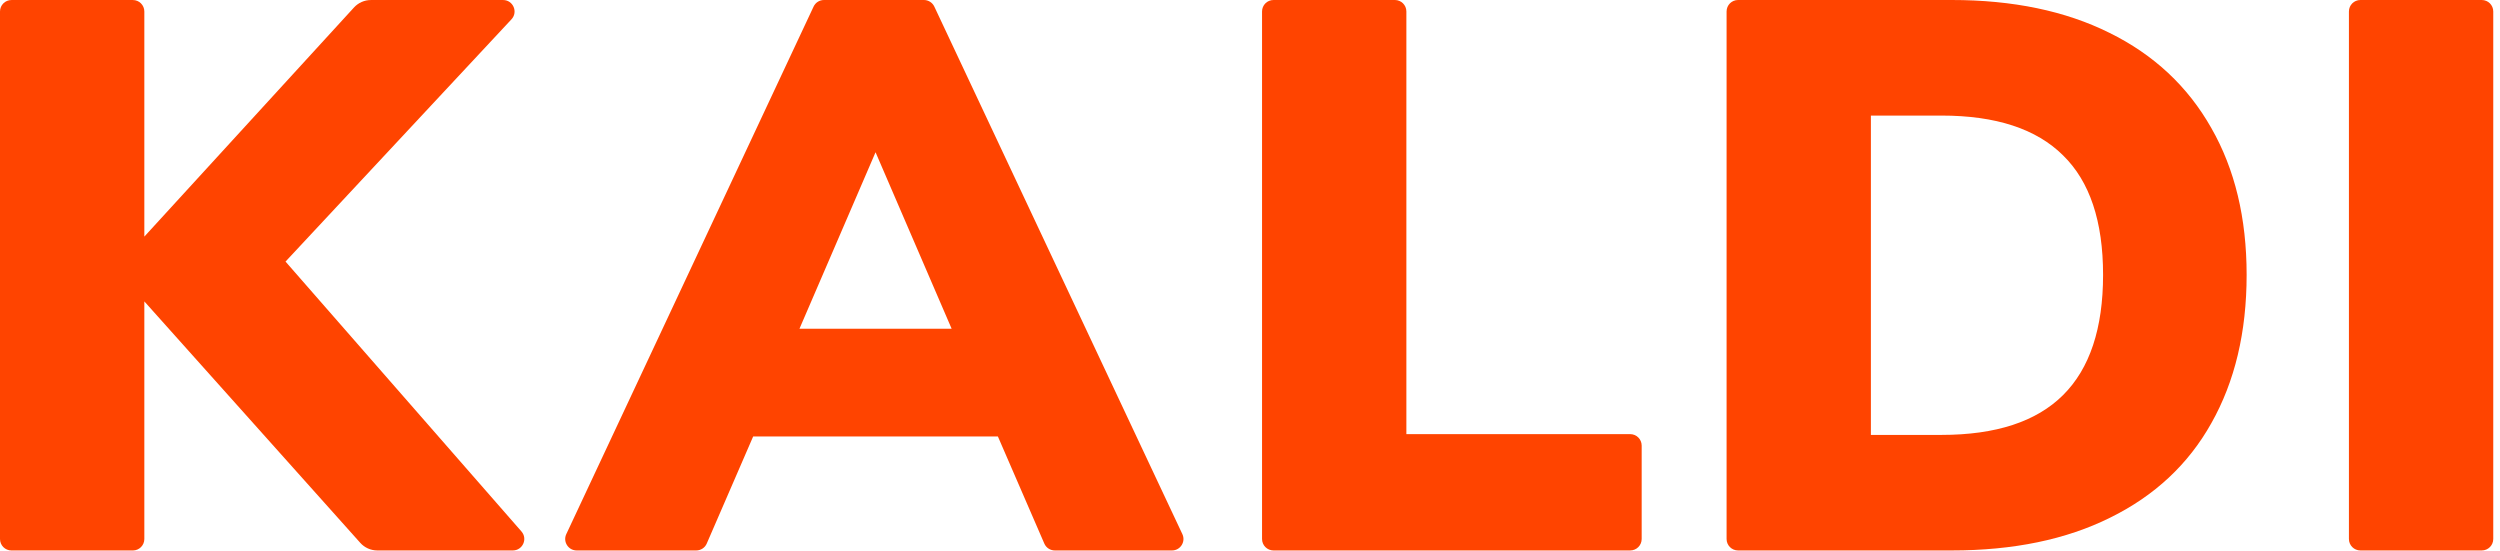
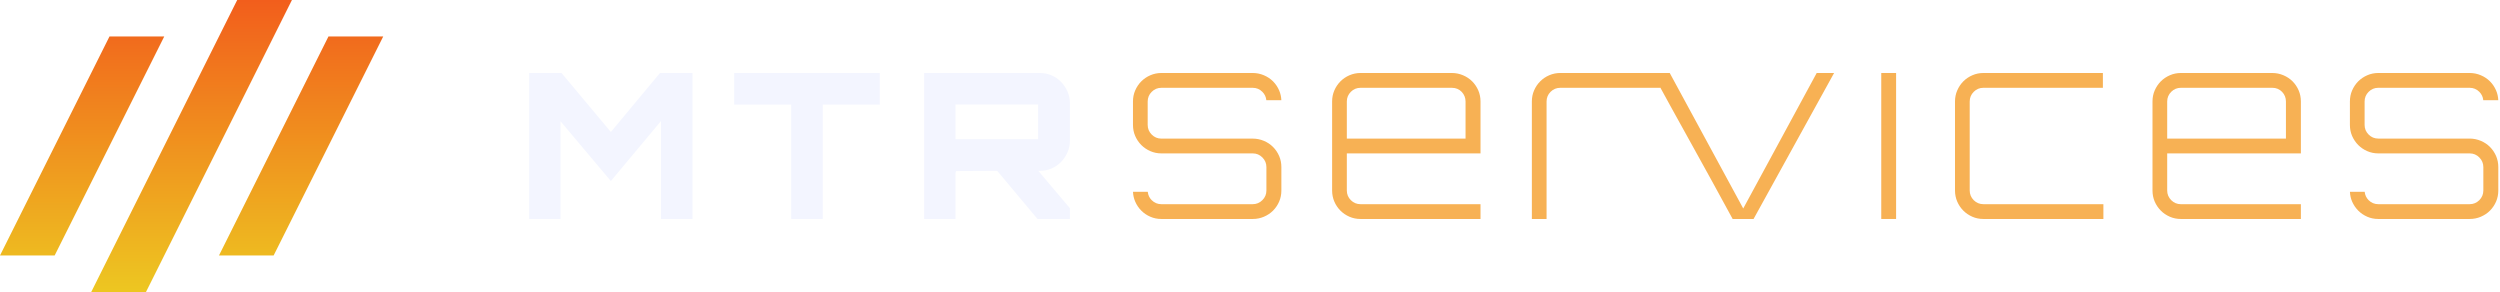
- <svg xmlns="http://www.w3.org/2000/svg" xmlns:xlink="http://www.w3.org/1999/xlink" viewBox="0 0 109 24">
-   <g transform="translate(-1470)">
-     <g style="mix-blend-mode:normal" transform="translate(1470)" fill="#f40">
-       <use xlink:href="#b" style="mix-blend-mode:normal" />
-       <use xlink:href="#c" style="mix-blend-mode:normal" />
-       <use xlink:href="#d" style="mix-blend-mode:normal" />
-       <use xlink:href="#e" style="mix-blend-mode:normal" />
-       <use xlink:href="#f" style="mix-blend-mode:normal" />
+ <svg xmlns="http://www.w3.org/2000/svg" width="137px" height="16px" viewBox="0 0 137 16" version="1.1">
+   <defs>
+     <linearGradient x1="50.001%" y1="-16.415%" x2="50.001%" y2="115.605%" id="linearGradient-1">
+       <stop stop-color="#F25E1C" offset="0%" />
+       <stop stop-color="#EDC621" offset="100%" />
+     </linearGradient>
+     <linearGradient x1="50.002%" y1="0.184%" x2="50.002%" y2="99.199%" id="linearGradient-2">
+       <stop stop-color="#F25E1C" offset="0%" />
+       <stop stop-color="#EDC621" offset="100%" />
+     </linearGradient>
+     <linearGradient x1="50.001%" y1="-16.425%" x2="50.001%" y2="115.606%" id="linearGradient-3">
+       <stop stop-color="#F25E1C" offset="0%" />
+       <stop stop-color="#EDC621" offset="100%" />
+     </linearGradient>
+   </defs>
+   <g id="Page-1" stroke="none" stroke-width="1" fill="none" fill-rule="evenodd">
+     <g id="wordmark" transform="translate(28.9991, 4)">
+       <path d="M101.33,8 C101.116,8 100.914,7.959 100.728,7.878 C100.539,7.795 100.372,7.683 100.232,7.542 C100.091,7.399 99.979,7.233 99.896,7.045 C99.825,6.879 99.785,6.7 99.777,6.512 L100.586,6.512 C100.604,6.694 100.677,6.844 100.802,6.97 C100.949,7.115 101.125,7.189 101.33,7.189 L106.339,7.189 C106.543,7.189 106.721,7.115 106.868,6.969 C107.013,6.822 107.088,6.644 107.088,6.44 L107.088,5.155 C107.088,4.952 107.013,4.774 106.868,4.628 C106.721,4.479 106.543,4.406 106.339,4.406 L101.33,4.406 C101.117,4.406 100.915,4.364 100.728,4.283 C100.54,4.202 100.373,4.088 100.232,3.948 C100.091,3.805 99.978,3.637 99.896,3.45 C99.816,3.264 99.776,3.06 99.776,2.845 L99.776,1.561 C99.776,1.345 99.816,1.143 99.896,0.958 C99.979,0.767 100.092,0.6 100.232,0.458 C100.372,0.318 100.539,0.205 100.728,0.124 C100.916,0.041 101.119,0 101.33,0 L106.339,0 C106.551,0 106.757,0.041 106.949,0.124 C107.143,0.205 107.312,0.318 107.451,0.458 C107.593,0.6 107.705,0.767 107.787,0.957 C107.858,1.123 107.899,1.301 107.906,1.49 L107.084,1.49 C107.066,1.308 106.993,1.159 106.868,1.032 C106.721,0.885 106.543,0.811 106.339,0.811 L101.33,0.811 C101.125,0.811 100.949,0.885 100.802,1.032 C100.655,1.177 100.581,1.356 100.581,1.561 L100.581,2.845 C100.581,3.05 100.655,3.229 100.802,3.374 C100.947,3.52 101.124,3.594 101.33,3.594 L106.339,3.594 C106.55,3.594 106.755,3.636 106.95,3.718 C107.143,3.799 107.313,3.913 107.451,4.052 C107.592,4.194 107.705,4.362 107.787,4.55 C107.867,4.738 107.908,4.941 107.908,5.155 L107.908,6.44 C107.908,6.654 107.867,6.858 107.787,7.045 C107.705,7.233 107.593,7.399 107.451,7.543 C107.312,7.683 107.143,7.795 106.949,7.878 C106.759,7.959 106.555,8 106.339,8 L101.33,8 Z" id="s2" fill="#F7B154" />
+       <path d="M90.513,0.811 C90.308,0.811 90.131,0.885 89.984,1.031 C89.838,1.178 89.763,1.356 89.763,1.561 L89.763,3.594 L96.27,3.594 L96.27,1.561 C96.27,1.359 96.2,1.181 96.06,1.035 C95.917,0.886 95.736,0.811 95.521,0.811 L90.513,0.811 Z M90.513,8 C90.299,8 90.096,7.959 89.91,7.878 C89.72,7.795 89.553,7.683 89.414,7.543 C89.273,7.4 89.16,7.234 89.078,7.045 C88.998,6.858 88.958,6.655 88.958,6.44 L88.958,1.561 C88.958,1.345 88.998,1.143 89.078,0.958 C89.161,0.767 89.273,0.6 89.414,0.458 C89.553,0.318 89.72,0.205 89.91,0.124 C90.098,0.041 90.301,0 90.513,0 L95.521,0 C95.734,0 95.939,0.041 96.132,0.124 C96.325,0.205 96.494,0.318 96.634,0.458 C96.775,0.601 96.888,0.768 96.969,0.958 C97.049,1.143 97.089,1.345 97.089,1.561 L97.089,4.406 L89.763,4.406 L89.763,6.44 C89.763,6.645 89.838,6.822 89.984,6.97 C90.131,7.115 90.308,7.19 90.513,7.19 L97.089,7.19 L97.089,8 L90.513,8 Z" id="e2" fill="#F7B154" />
+       <path d="M79.69,8 C79.476,8 79.273,7.959 79.087,7.878 C78.898,7.795 78.731,7.683 78.591,7.542 C78.449,7.399 78.337,7.232 78.257,7.046 C78.176,6.858 78.135,6.655 78.135,6.44 L78.135,1.561 C78.135,1.345 78.176,1.142 78.257,0.958 C78.338,0.769 78.45,0.601 78.591,0.458 C78.731,0.318 78.898,0.205 79.087,0.124 C79.275,0.041 79.479,0 79.69,0 L86.239,0 L86.239,0.811 L79.69,0.811 C79.485,0.811 79.307,0.885 79.161,1.032 C79.015,1.178 78.941,1.356 78.941,1.561 L78.941,6.44 C78.941,6.644 79.015,6.822 79.161,6.97 C79.307,7.115 79.485,7.189 79.69,7.189 L86.267,7.189 L86.267,8 L79.69,8 Z" id="c" fill="#F7B154" />
+       <polygon id="i" fill="#F7B154" points="74.094 8 74.907 8 74.907 0 74.094 0" />
+       <path d="M65.95,8 C65.2,6.618 64.45,5.253 63.699,3.902 C62.982,2.612 62.265,1.313 61.548,0 L62.502,0 L66.53,7.425 L70.556,0 L71.509,0 L67.096,8 L65.95,8 Z" id="v" fill="#F7B154" />
+       <path d="M54.947,8 L54.947,1.561 C54.947,1.345 54.987,1.143 55.068,0.958 C55.149,0.767 55.262,0.6 55.403,0.46 C55.544,0.317 55.711,0.204 55.898,0.124 C56.087,0.043 56.289,0 56.501,0 L62.004,0 L62.004,0.812 L56.501,0.812 C56.298,0.812 56.12,0.885 55.973,1.031 C55.826,1.178 55.753,1.356 55.753,1.561 L55.753,8 L54.947,8 Z" id="r2" fill="#F7B154" />
+       <path d="M45.555,0.812 C45.351,0.812 45.173,0.885 45.027,1.032 C44.881,1.178 44.807,1.356 44.807,1.561 L44.807,3.596 L51.313,3.596 L51.313,1.561 C51.313,1.362 51.241,1.179 51.103,1.035 C50.96,0.886 50.779,0.812 50.564,0.812 L45.555,0.812 Z M45.555,8 C45.342,8 45.14,7.959 44.953,7.878 C44.765,7.797 44.599,7.685 44.457,7.543 C44.315,7.4 44.202,7.233 44.122,7.046 C44.042,6.86 44.001,6.656 44.001,6.441 L44.001,1.561 C44.001,1.344 44.042,1.142 44.122,0.957 C44.203,0.768 44.316,0.601 44.457,0.459 C44.599,0.317 44.765,0.204 44.952,0.124 C45.141,0.043 45.344,0 45.555,0 L50.564,0 C50.777,0 50.982,0.043 51.174,0.124 C51.368,0.206 51.537,0.318 51.677,0.459 C51.818,0.6 51.93,0.768 52.012,0.956 C52.092,1.143 52.133,1.345 52.133,1.561 L52.133,4.406 L44.807,4.406 L44.807,6.441 C44.807,6.645 44.881,6.823 45.027,6.969 C45.173,7.115 45.351,7.189 45.555,7.189 L52.133,7.189 L52.133,8 L45.555,8 Z" id="e1" fill="#F7B154" />
+       <path d="M34.642,8 C34.428,8 34.227,7.959 34.041,7.878 C33.853,7.797 33.685,7.685 33.544,7.542 C33.403,7.401 33.29,7.234 33.209,7.045 C33.137,6.879 33.097,6.701 33.089,6.511 L33.899,6.511 C33.916,6.695 33.989,6.843 34.114,6.969 C34.26,7.115 34.438,7.189 34.642,7.189 L39.652,7.189 C39.856,7.189 40.033,7.115 40.179,6.968 C40.326,6.824 40.4,6.645 40.4,6.441 L40.4,5.155 C40.4,4.952 40.326,4.774 40.179,4.627 C40.033,4.48 39.856,4.406 39.652,4.406 L34.642,4.406 C34.429,4.406 34.227,4.364 34.041,4.283 C33.853,4.202 33.686,4.089 33.544,3.947 C33.403,3.806 33.29,3.637 33.209,3.45 C33.128,3.265 33.088,3.06 33.088,2.845 L33.088,1.561 C33.088,1.345 33.128,1.142 33.209,0.958 C33.291,0.767 33.403,0.6 33.544,0.459 C33.686,0.317 33.853,0.204 34.04,0.124 C34.228,0.043 34.431,0 34.642,0 L39.652,0 C39.864,0 40.07,0.043 40.261,0.124 C40.455,0.206 40.624,0.318 40.764,0.459 C40.904,0.6 41.017,0.767 41.099,0.957 C41.17,1.124 41.211,1.302 41.219,1.491 L40.396,1.491 C40.378,1.307 40.305,1.159 40.179,1.033 C40.032,0.885 39.855,0.812 39.652,0.812 L34.642,0.812 C34.438,0.812 34.26,0.885 34.114,1.033 C33.968,1.178 33.894,1.357 33.894,1.561 L33.894,2.845 C33.894,3.05 33.968,3.228 34.114,3.374 C34.258,3.52 34.436,3.596 34.642,3.596 L39.652,3.596 C39.862,3.596 40.068,3.637 40.262,3.719 C40.455,3.8 40.625,3.914 40.764,4.054 C40.904,4.194 41.017,4.362 41.099,4.552 C41.18,4.738 41.22,4.942 41.22,5.155 L41.22,6.441 C41.22,6.655 41.18,6.858 41.099,7.046 C41.017,7.235 40.904,7.401 40.764,7.543 C40.624,7.683 40.455,7.796 40.261,7.878 C40.072,7.959 39.866,8 39.652,8 L34.642,8 Z" id="s1" fill="#F7B154" />
+       <path d="M23.363,3.627 L27.89,3.627 L27.89,1.725 L23.363,1.725 L23.363,3.627 Z M29.632,3.717 C29.632,3.939 29.587,4.15 29.499,4.351 C29.41,4.551 29.291,4.728 29.143,4.879 C28.995,5.031 28.822,5.151 28.621,5.234 C28.422,5.32 28.208,5.362 27.979,5.362 L27.901,5.362 C28.182,5.697 28.47,6.038 28.766,6.387 C29.062,6.736 29.35,7.076 29.632,7.41 L29.632,8 L27.856,8 L25.648,5.362 L23.363,5.374 C23.385,5.374 23.396,5.396 23.396,5.441 L23.385,5.441 C23.37,5.441 23.363,5.437 23.363,5.43 L23.363,8 L21.644,8 L21.644,-5.68434189e-14 L27.979,-5.68434189e-14 C28.208,-5.68434189e-14 28.422,0.043 28.621,0.128 C28.822,0.213 28.995,0.332 29.143,0.484 C29.291,0.637 29.41,0.812 29.499,1.013 C29.587,1.213 29.632,1.425 29.632,1.646 L29.632,3.717 Z" id="r1" fill="#F3F5FF" />
+       <polygon id="t" fill="#F3F5FF" points="19.212 0 19.212 1.733 16.088 1.733 16.088 8 14.359 8 14.359 1.733 11.235 1.733 11.235 0" />
+       <path d="M7.168,0 L8.952,0 L8.952,8 L7.223,8 L7.223,2.633 C6.772,3.166 6.313,3.717 5.844,4.283 C5.375,4.85 4.918,5.396 4.476,5.922 L1.717,2.645 L1.717,8 L0,8 L0,0 L1.772,0 L4.476,3.233 L7.168,0 Z" id="m" fill="#F3F5FF" />
+     </g>
+     <g id="logomark">
+       <polygon id="bar-3" fill="url(#linearGradient-1)" points="21 2 17.999 2 12 14 14.995 14" />
+       <polygon id="bar-2" fill="url(#linearGradient-2)" points="12.999 -0 5 16 8 16 15.998 -0" />
+       <polygon id="bar-1" fill="url(#linearGradient-3)" points="5.999 2 0 14 2.995 14 9 2" />
    </g>
  </g>
-   <defs>
-     <path id="b" d="M22.735 23.171c.283.323.053.829-.376.829h-5.907c-.285 0-.556-.121-.745-.333l-9.414-10.526v10.36c0 .276-.224.5-.5.5h-5.293c-.276 0-.5-.224-.5-.5v-23c0-.276.224-.5.5-.5h5.293c.276 0 .5.224.5.5v9.815l9.141-9.99c.19-.207.457-.325.738-.325h5.762c.437 0 .664.521.366.841l-9.851 10.563 10.287 11.767z" />
-     <path id="c" d="M45.991 24c-.199 0-.38-.118-.459-.301l-2.024-4.669h-10.67l-2.024 4.669c-.079.183-.259.301-.459.301h-5.212c-.366 0-.608-.381-.453-.712l10.782-23c.082-.176.259-.288.453-.288h4.358c.194 0 .37.112.453.287l10.815 23c.156.332-.086.713-.452.713h-5.108zm-11.135-9.668h6.635l-3.317-7.694-3.317 7.694z" />
-     <path id="d" d="M55.525 24c-.276 0-.5-.224-.5-.5v-23c0-.276.224-.5.5-.5h5.293c.276 0 .5.224.5.5v18.428h9.759c.276 0 .5.224.5.5v4.072c0 .276-.224.5-.5.5h-15.552z" />
-     <path id="e" d="M75.279.5c0-.276.224-.5.5-.5h9.315c2.667 0 4.959.477 6.874 1.43 1.938.953 3.42 2.338 4.446 4.153 1.026 1.793 1.539 3.926 1.539 6.4 0 2.496-.513 4.652-1.539 6.468-1.003 1.793-2.474 3.166-4.412 4.119-1.915.953-4.218 1.43-6.908 1.43h-9.315c-.276 0-.5-.224-.5-.5v-23zm9.37 18.462c2.371 0 4.138-.579 5.301-1.736 1.163-1.157 1.744-2.905 1.744-5.242 0-2.338-.581-4.074-1.744-5.209-1.163-1.157-2.93-1.736-5.301-1.736h-3.078v13.923h3.078z" />
-     <path id="f" d="M102.913 24c-.276 0-.5-.224-.5-.5v-23c0-.276.224-.5.5-.5h5.293c.276 0 .5.224.5.5v23c0 .276-.224.5-.5.5h-5.293z" />
-   </defs>
</svg>
